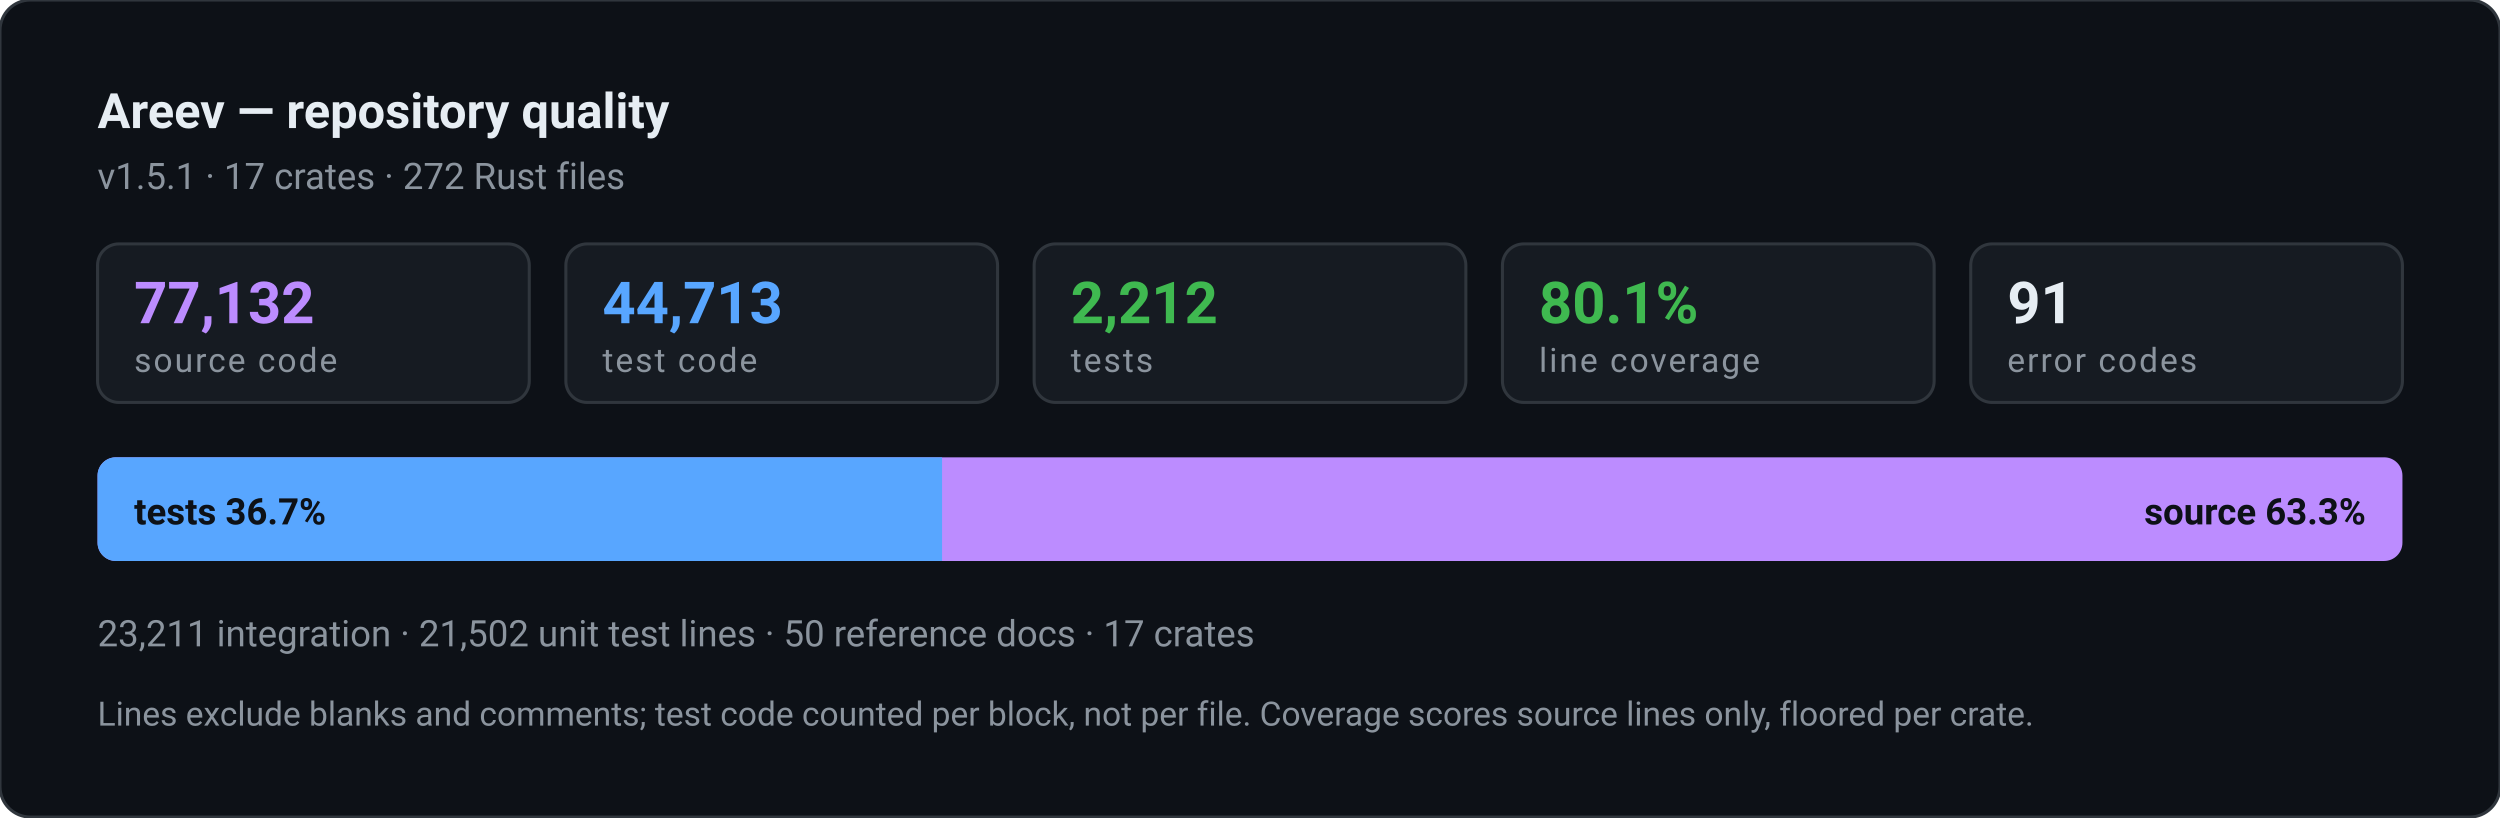
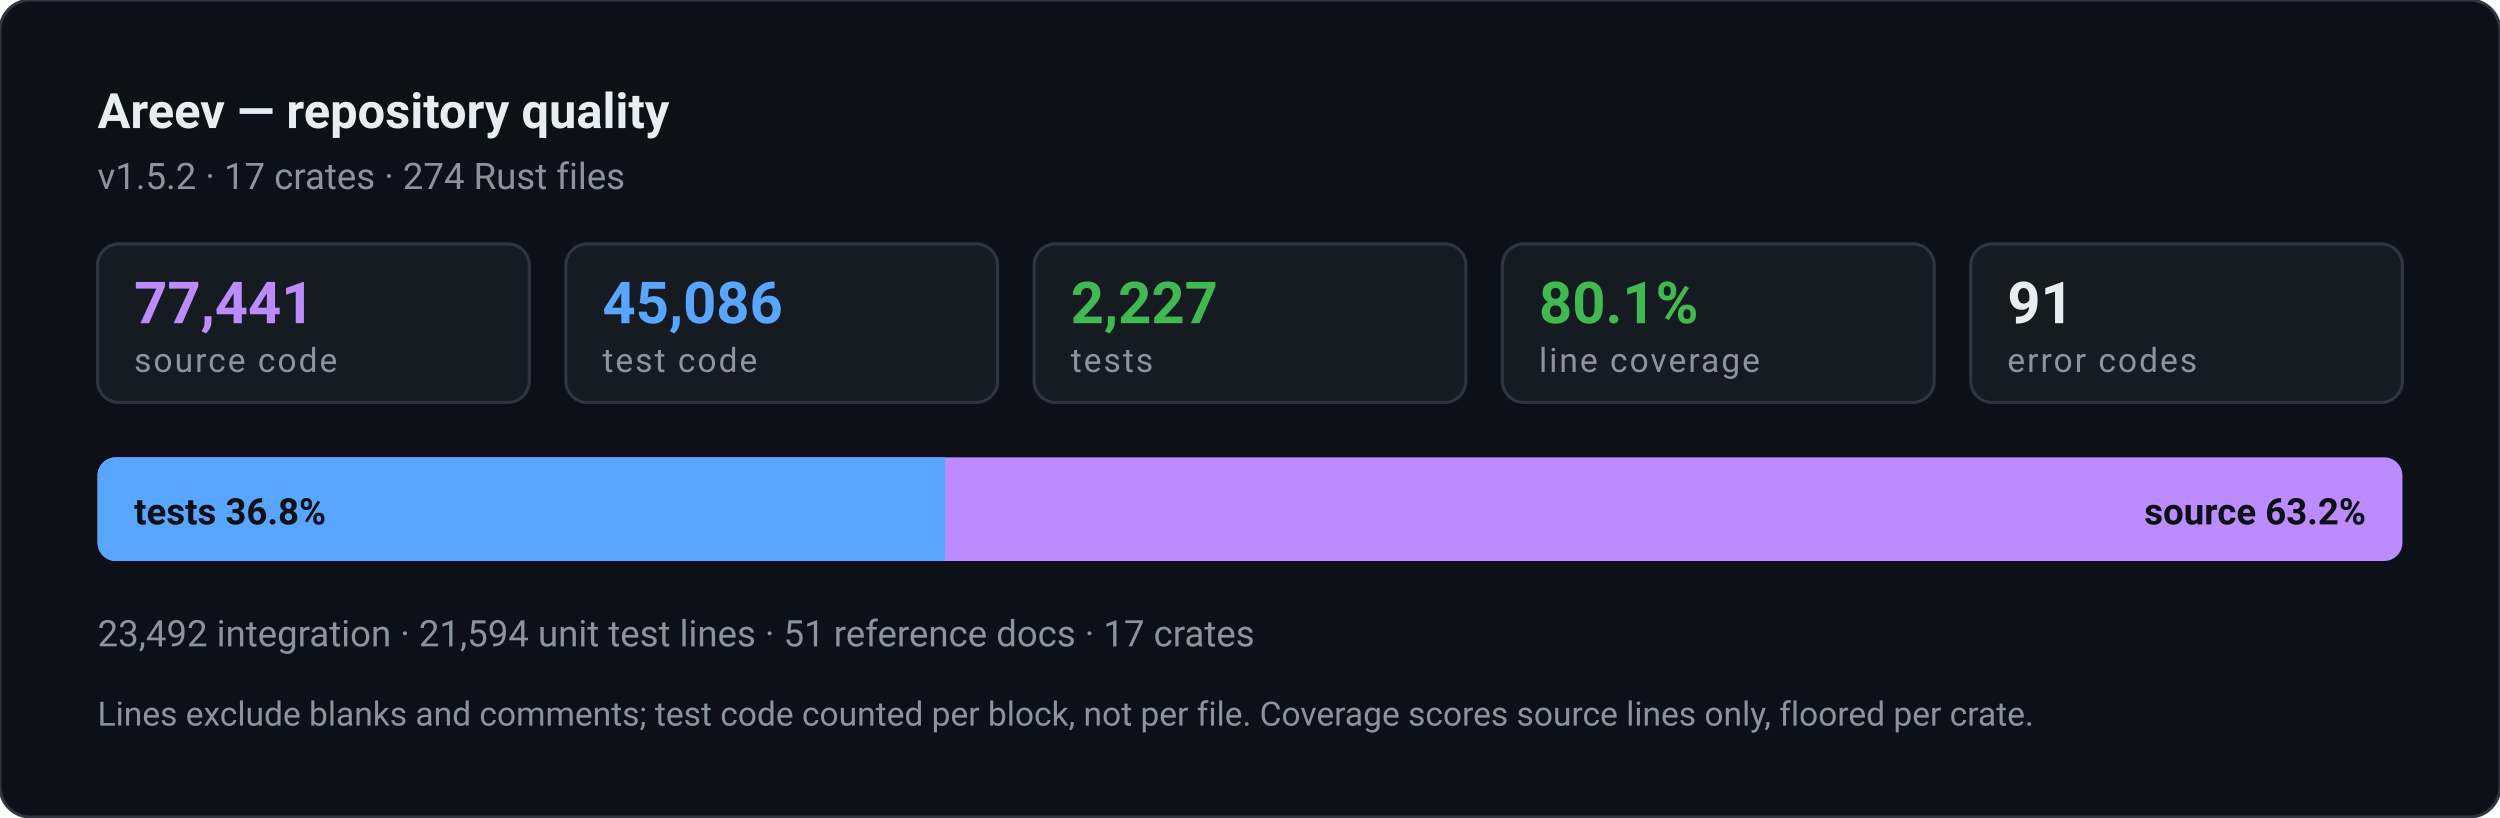
- <svg xmlns="http://www.w3.org/2000/svg" width="820" height="268" viewBox="0 0 820 268" role="img" aria-label="Areev repository quality: 44,713 lines of test code against 77,132 lines of source, 2,212 tests, 80.1% line coverage">
+ <svg xmlns="http://www.w3.org/2000/svg" width="820" height="268" viewBox="0 0 820 268" role="img" aria-label="Areev repository quality: 45,086 lines of test code against 77,441 lines of source, 2,227 tests, 80.1% line coverage">
  <style>text{font-family:ui-sans-serif,-apple-system,"Segoe UI",Roboto,Helvetica,Arial,sans-serif}.n{font-weight:700;font-variant-numeric:tabular-nums}.l{font-size:11px;letter-spacing:.06em;text-transform:uppercase}</style>
  <rect width="820" height="268" rx="10" fill="#0d1117" stroke="#30363d" />
  <text x="32" y="42" class="n" font-size="16" fill="#e6edf3">Areev — repository quality</text>
-   <text x="32" y="62" font-size="12" fill="#8b949e">v1.5.1 · 17 crates · 272 Rust files</text>
+   <text x="32" y="62" font-size="12" fill="#8b949e">v1.5.2 · 17 crates · 274 Rust files</text>
  <rect x="32.0" y="80" width="141.6" height="52" rx="7" fill="#161b22" stroke="#30363d" />
-   <text x="44.0" y="106" class="n" font-size="19" fill="#bc8cff">77,132</text>
+   <text x="44.0" y="106" class="n" font-size="19" fill="#bc8cff">77,441</text>
  <text x="44.0" y="122" class="l" fill="#8b949e">source code</text>
  <rect x="185.6" y="80" width="141.6" height="52" rx="7" fill="#161b22" stroke="#30363d" />
-   <text x="197.6" y="106" class="n" font-size="19" fill="#58a6ff">44,713</text>
+   <text x="197.6" y="106" class="n" font-size="19" fill="#58a6ff">45,086</text>
  <text x="197.6" y="122" class="l" fill="#8b949e">test code</text>
  <rect x="339.2" y="80" width="141.6" height="52" rx="7" fill="#161b22" stroke="#30363d" />
-   <text x="351.2" y="106" class="n" font-size="19" fill="#3fb950">2,212</text>
+   <text x="351.2" y="106" class="n" font-size="19" fill="#3fb950">2,227</text>
  <text x="351.2" y="122" class="l" fill="#8b949e">tests</text>
  <rect x="492.8" y="80" width="141.6" height="52" rx="7" fill="#161b22" stroke="#30363d" />
  <text x="504.8" y="106" class="n" font-size="19" fill="#3fb950">80.1%</text>
  <text x="504.8" y="122" class="l" fill="#8b949e">line coverage</text>
  <rect x="646.4" y="80" width="141.6" height="52" rx="7" fill="#161b22" stroke="#30363d" />
  <text x="658.4" y="106" class="n" font-size="19" fill="#e6edf3">91</text>
  <text x="658.4" y="122" class="l" fill="#8b949e">error codes</text>
  <rect x="32" y="150" width="756" height="34" rx="6" fill="#bc8cff" />
-   <path d="M32 156a6 6 0 0 1 6-6h271v34h-271a6 6 0 0 1-6-6z" fill="#58a6ff" />
-   <text x="44" y="172" class="n" font-size="12" fill="#0d1117">tests 36.7%</text>
-   <text x="776" y="172" class="n" font-size="12" fill="#0d1117" text-anchor="end">source 63.3%</text>
-   <text x="32" y="212" font-size="12" fill="#8b949e">23,211 integration · 21,502 unit test lines · 50 reference docs · 17 crates</text>
+   <path d="M32 156a6 6 0 0 1 6-6h272v34h-272a6 6 0 0 1-6-6z" fill="#58a6ff" />
+   <text x="44" y="172" class="n" font-size="12" fill="#0d1117">tests 36.8%</text>
+   <text x="776" y="172" class="n" font-size="12" fill="#0d1117" text-anchor="end">source 63.2%</text>
+   <text x="32" y="212" font-size="12" fill="#8b949e">23,492 integration · 21,594 unit test lines · 51 reference docs · 17 crates</text>
  <text x="32" y="238" font-size="11" fill="#8b949e">Lines exclude blanks and comments; test code counted per block, not per file. Coverage scores source lines only, floored per crate.</text>
</svg>
